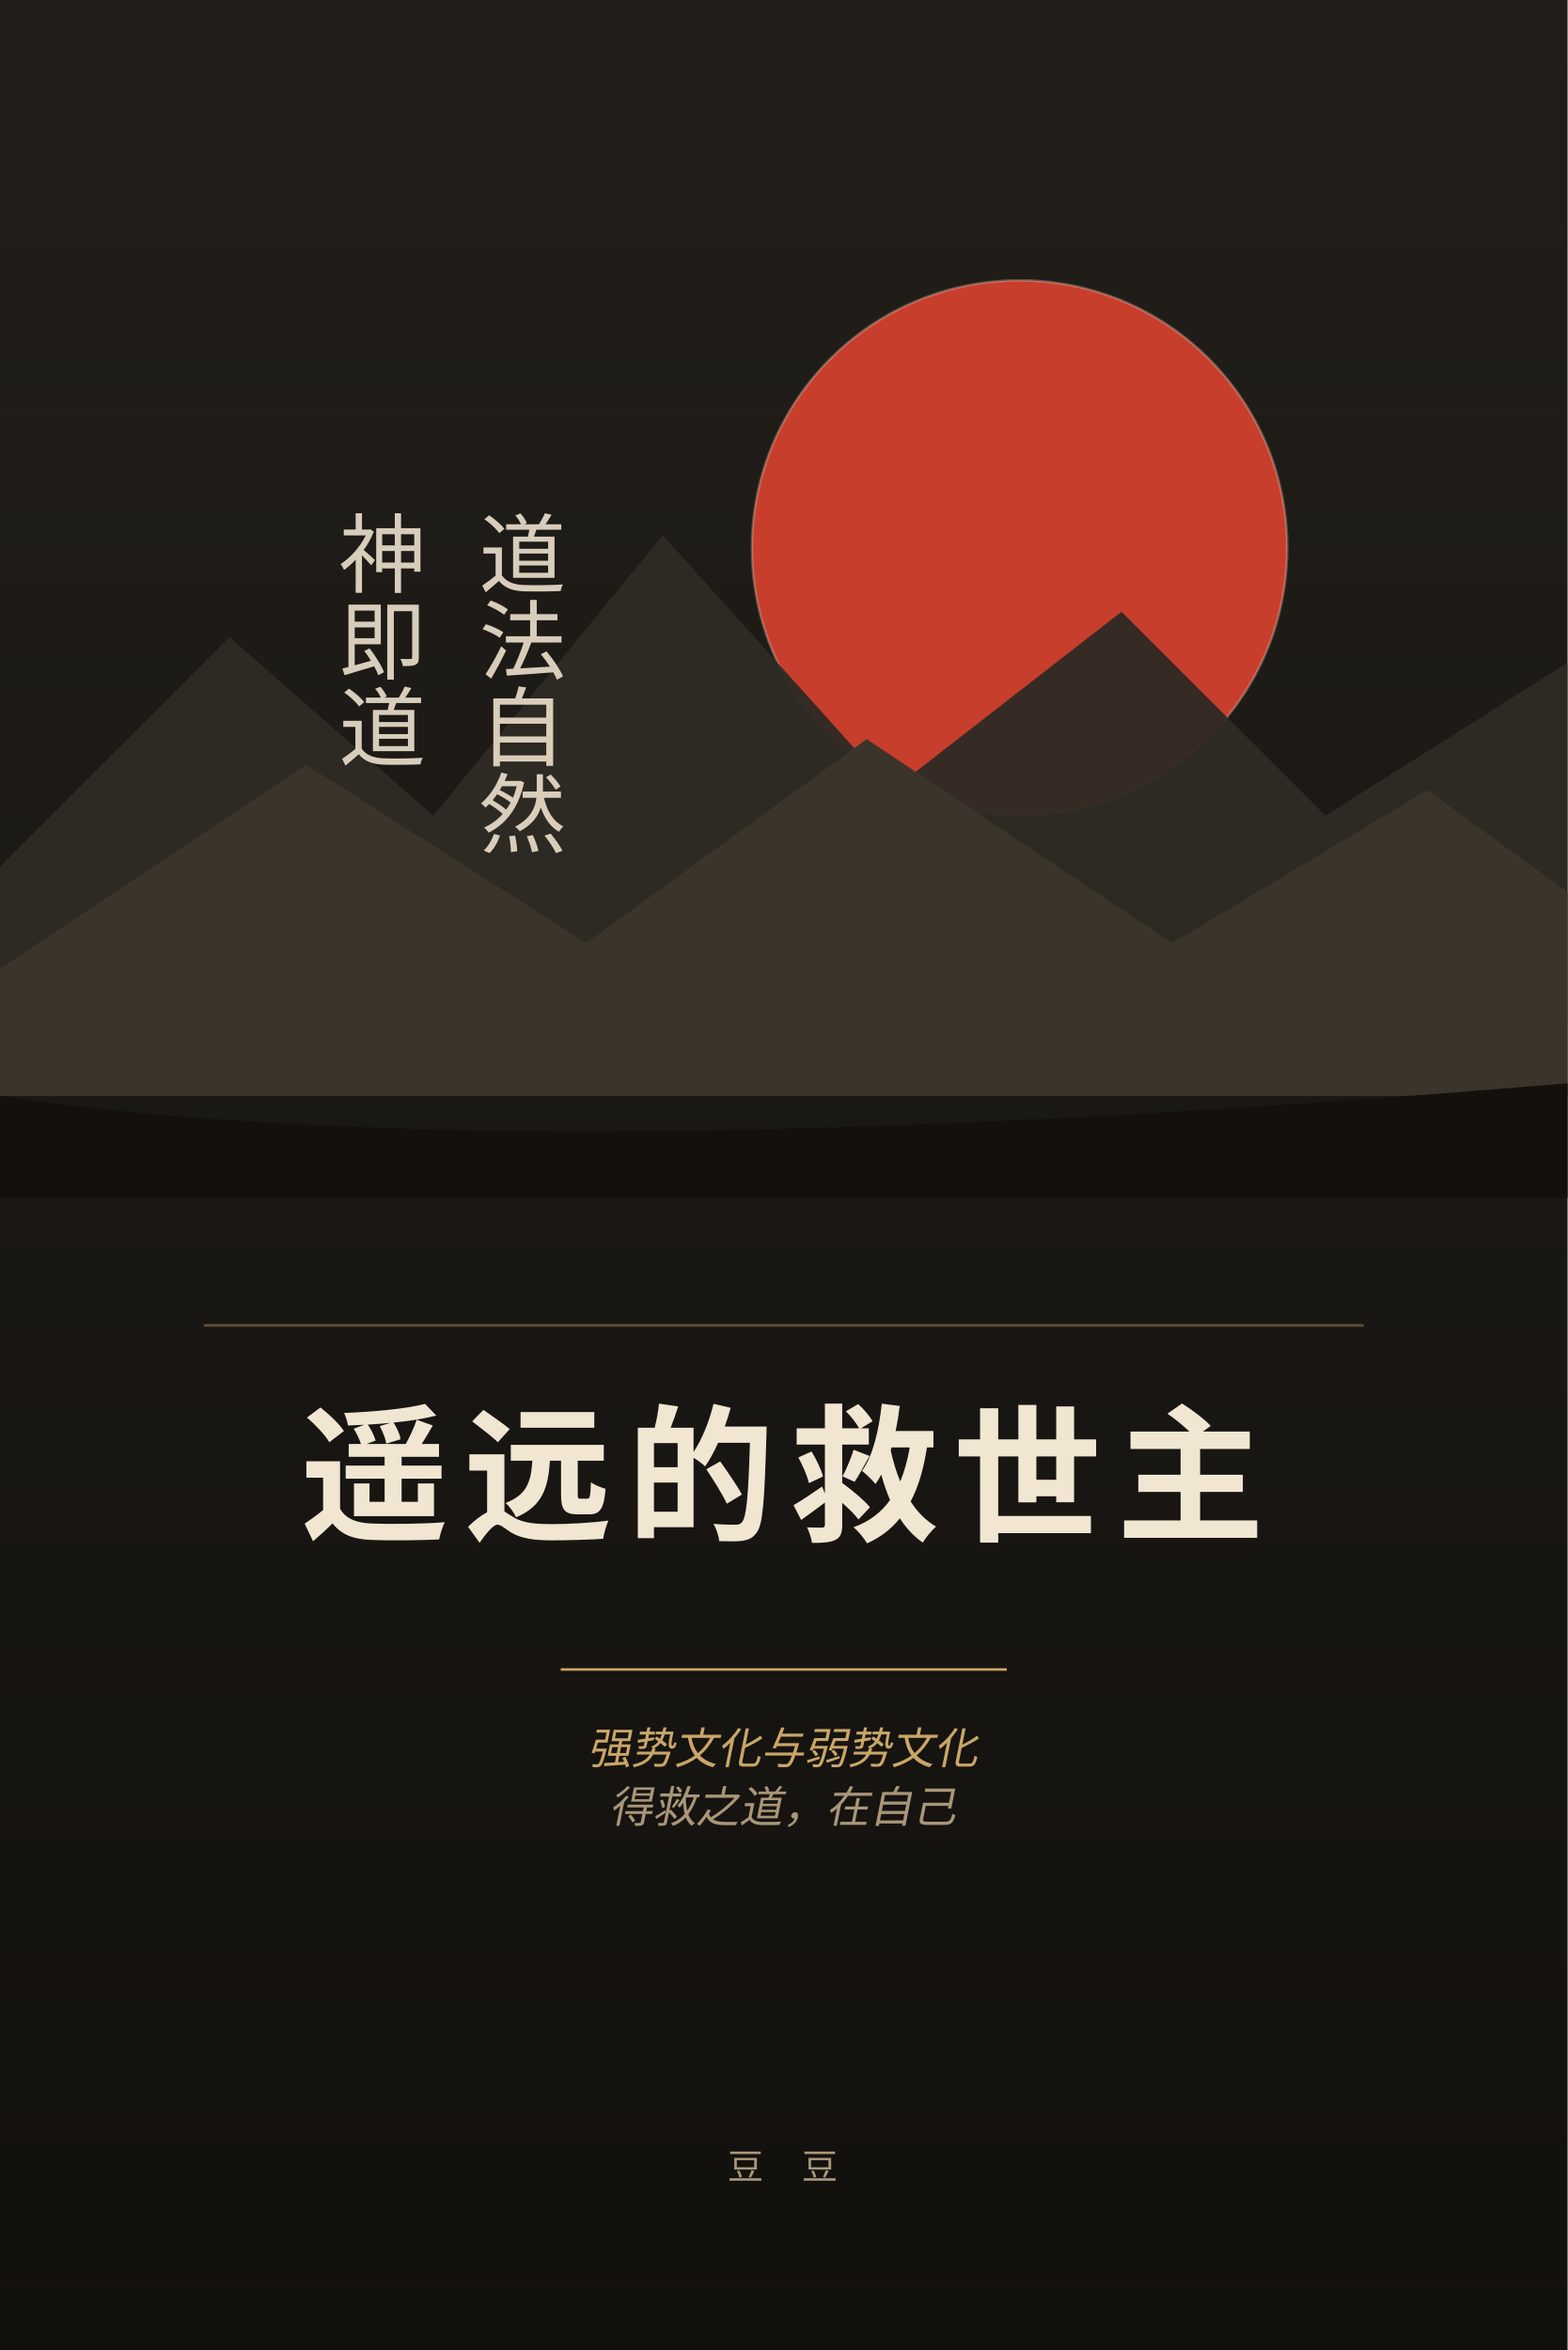
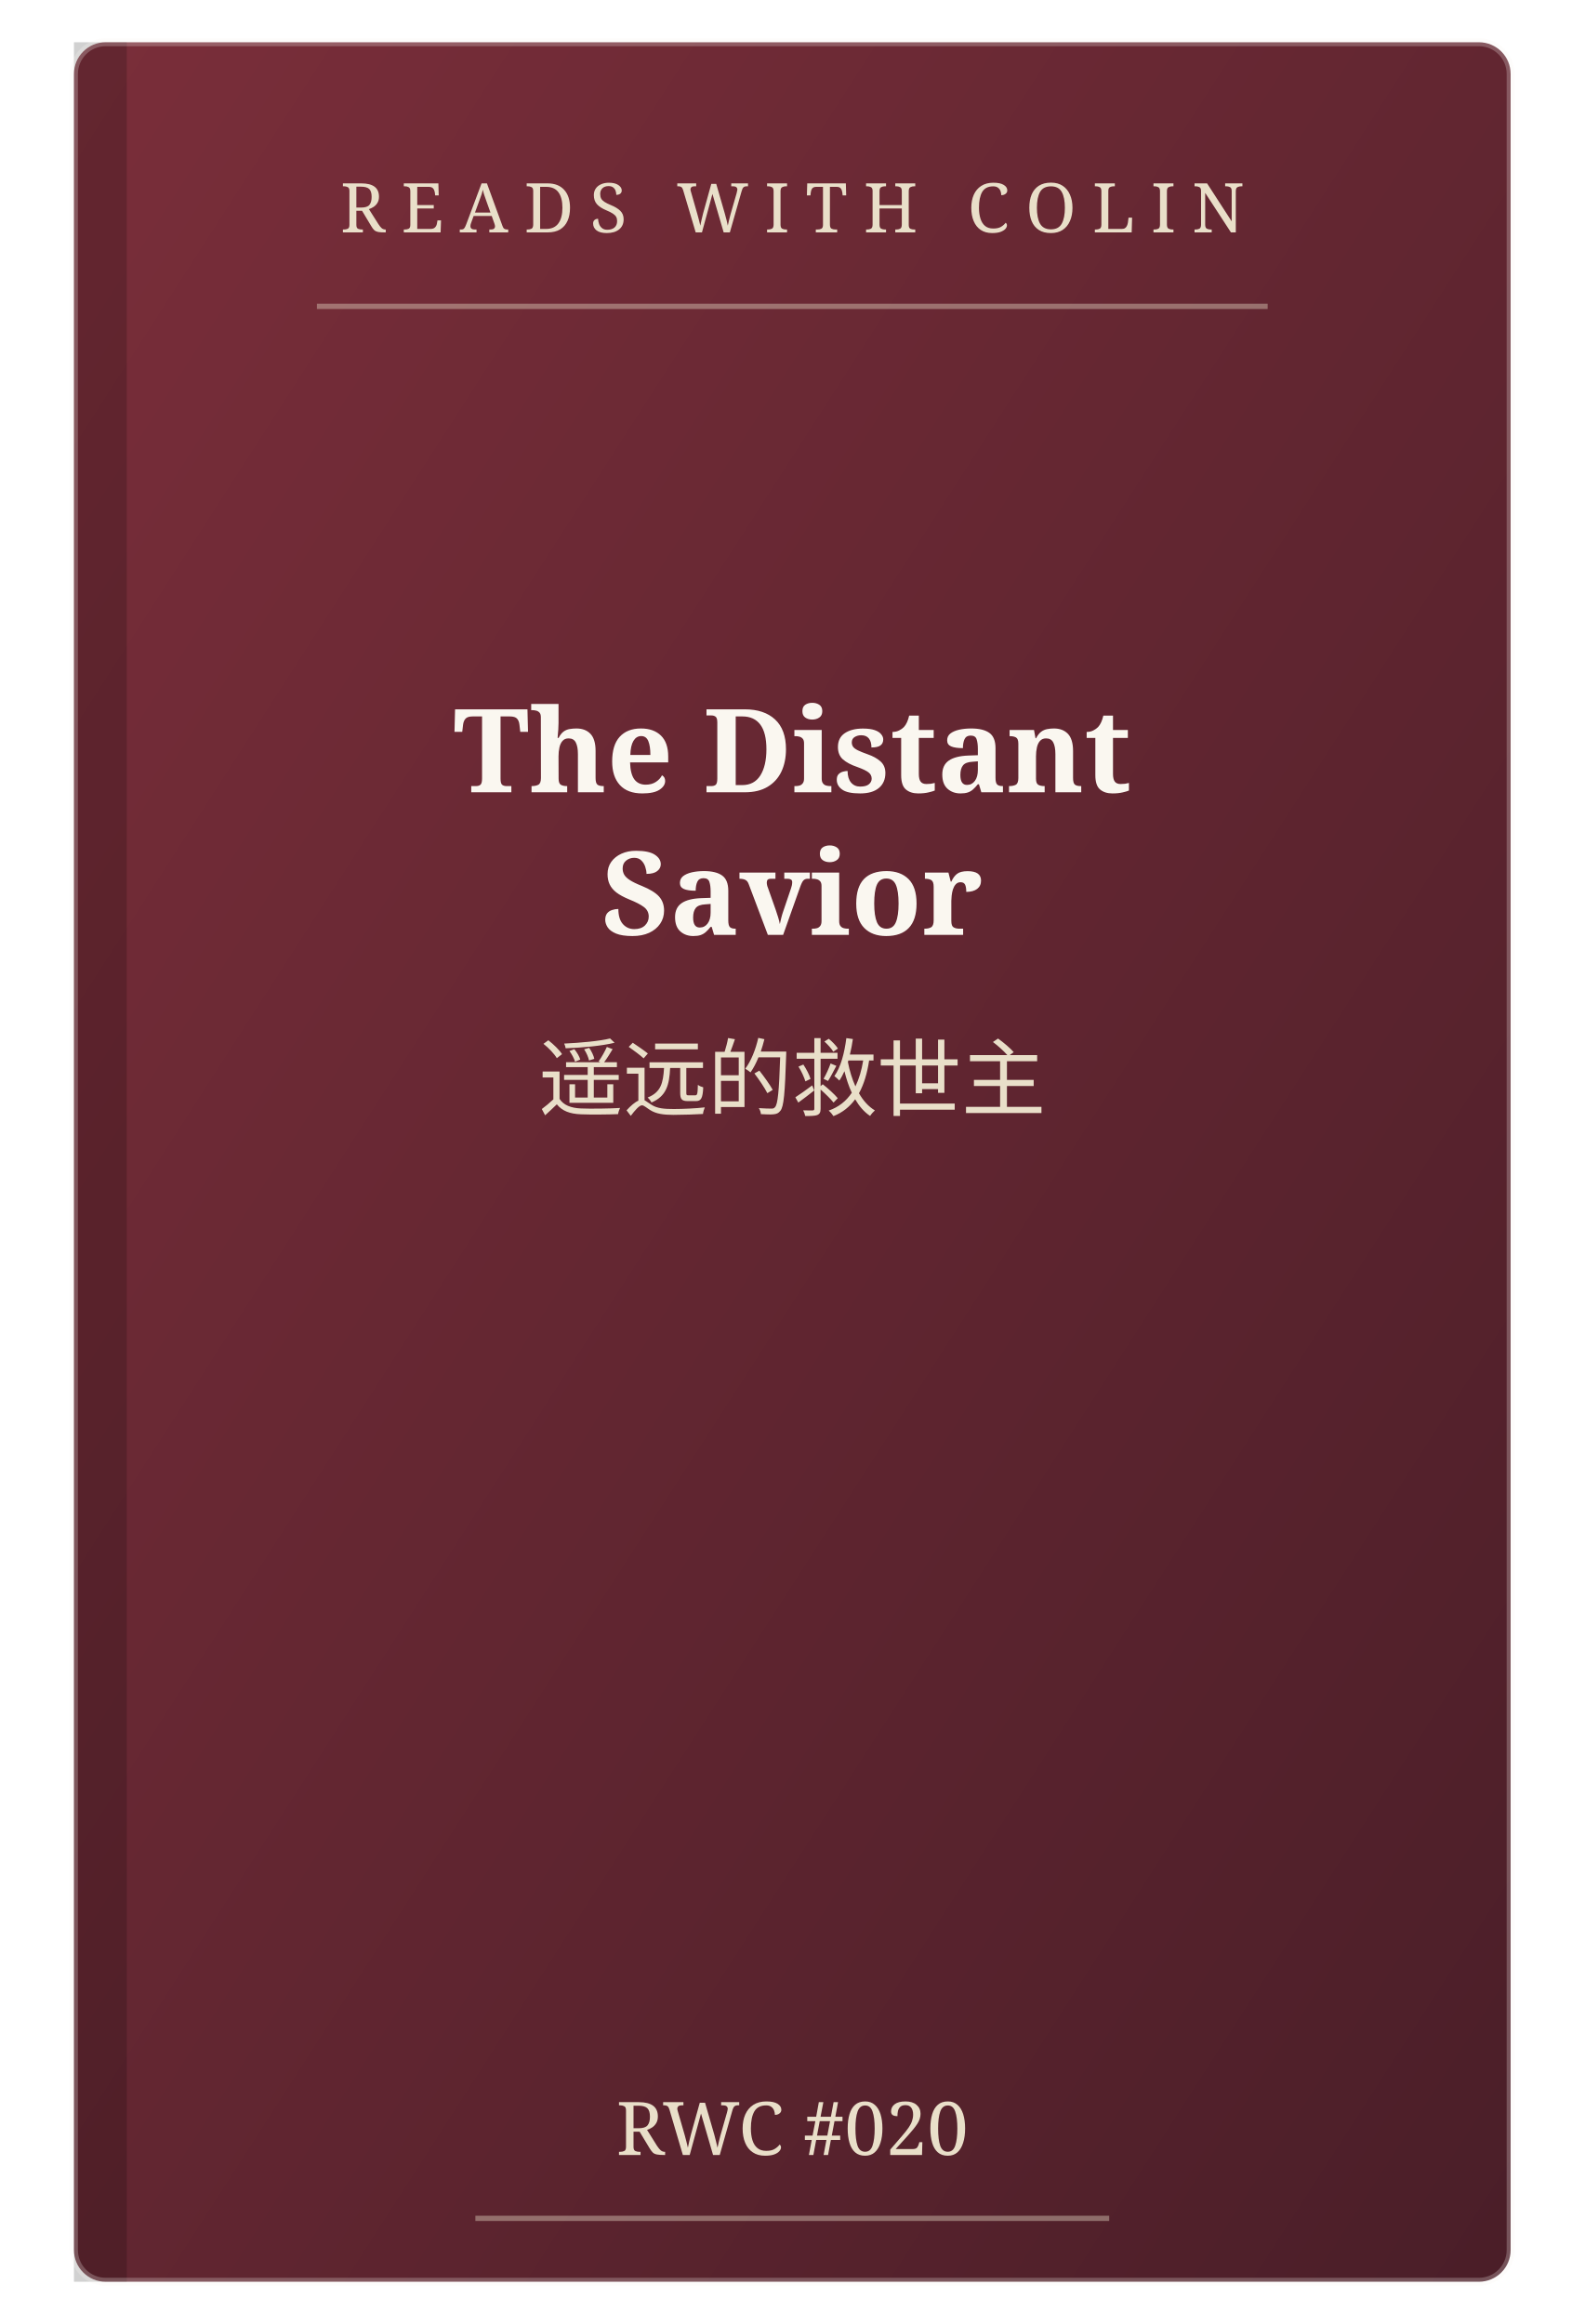
- <svg xmlns="http://www.w3.org/2000/svg" viewBox="0 0 615 922" preserveAspectRatio="xMidYMid slice">
+ <svg xmlns="http://www.w3.org/2000/svg" viewBox="0 0 300 440" width="300" height="440">
  <defs>
-     <linearGradient id="bg-savior" x1="0" y1="0" x2="0" y2="1">
-       <stop offset="0%" stop-color="#221F1B" />
-       <stop offset="100%" stop-color="#12100D" />
+     <linearGradient id="g" x1="0" y1="0" x2="1" y2="1">
+       <stop offset="0" stop-color="#7A2E3A" />
+       <stop offset="1" stop-color="#4A1E28" />
    </linearGradient>
  </defs>
-   <rect width="615" height="922" fill="url(#bg-savior)" />
-   <circle cx="400" cy="215" r="105" fill="#C73E2C" />
-   <circle cx="400" cy="215" r="105" fill="none" stroke="#E8DCC8" stroke-width="1" opacity="0.3" />
-   <path d="M 0 340 L 90 250 L 170 320 L 260 210 L 350 310 L 440 240 L 520 320 L 615 260 L 615 400 L 0 400 Z" fill="#2E2A24" opacity="0.95" />
-   <path d="M 0 380 L 120 300 L 230 370 L 340 290 L 460 370 L 560 310 L 615 350 L 615 430 L 0 430 Z" fill="#3A342B" />
-   <path d="M 0 430 Q 200 460 615 425 L 615 470 L 0 470 Z" fill="#14110C" />
-   <text x="150" y="200" font-family="Georgia, 'Songti SC', serif" font-size="34" fill="#E8DCC8" opacity="0.92" writing-mode="tb">神即道</text>
-   <text x="205" y="200" font-family="Georgia, 'Songti SC', serif" font-size="34" fill="#E8DCC8" opacity="0.92" writing-mode="tb">道法自然</text>
-   <line x1="80" y1="520" x2="535" y2="520" stroke="#C9A668" stroke-width="1" opacity="0.4" />
-   <text x="307" y="600" text-anchor="middle" font-family="Georgia, 'Songti SC', 'Times New Roman', serif" font-size="58" font-weight="700" fill="#F0E6D2" letter-spacing="6">遥远的救世主</text>
-   <line x1="220" y1="655" x2="395" y2="655" stroke="#C9A668" stroke-width="1" />
-   <text x="307" y="692" text-anchor="middle" font-family="Georgia, serif" font-size="17" font-style="italic" fill="#C9A668">强势文化与弱势文化</text>
-   <text x="307" y="715" text-anchor="middle" font-family="Georgia, serif" font-size="17" font-style="italic" fill="#A89678">得救之道，在自己</text>
-   <text x="307" y="855" text-anchor="middle" font-family="Georgia, serif" font-size="14" letter-spacing="6" fill="#A89678">豆 豆</text>
+   <rect x="14" y="8" width="272" height="424" rx="6" fill="url(#g)" />
+   <rect x="14" y="8" width="10" height="424" fill="#000" opacity="0.18" />
+   <rect x="14" y="8" width="272" height="424" rx="6" fill="none" stroke="#FAF7F0" stroke-opacity="0.25" stroke-width="1.5" />
+   <text x="150" y="44" text-anchor="middle" font-family="Georgia, serif" font-size="13" letter-spacing="3" fill="#E9DFC9">READS WITH COLIN</text>
+   <line x1="60" y1="58" x2="240" y2="58" stroke="#E9DFC9" stroke-opacity="0.4" stroke-width="1" />
+   <text x="150" y="408" text-anchor="middle" font-family="Georgia, serif" font-size="14" fill="#E9DFC9">RWC #020</text>
+   <line x1="90" y1="420" x2="210" y2="420" stroke="#E9DFC9" stroke-opacity="0.4" stroke-width="1" />
+   <text x="150" y="150" text-anchor="middle" font-family="Georgia, serif" font-size="22" font-weight="700" fill="#FAF7F0">The Distant</text>
+   <text x="150" y="177" text-anchor="middle" font-family="Georgia, serif" font-size="22" font-weight="700" fill="#FAF7F0">Savior</text>
+   <text x="150" y="210" text-anchor="middle" font-family="'Songti SC', serif" font-size="16" fill="#E9DFC9">遥远的救世主</text>
</svg>
